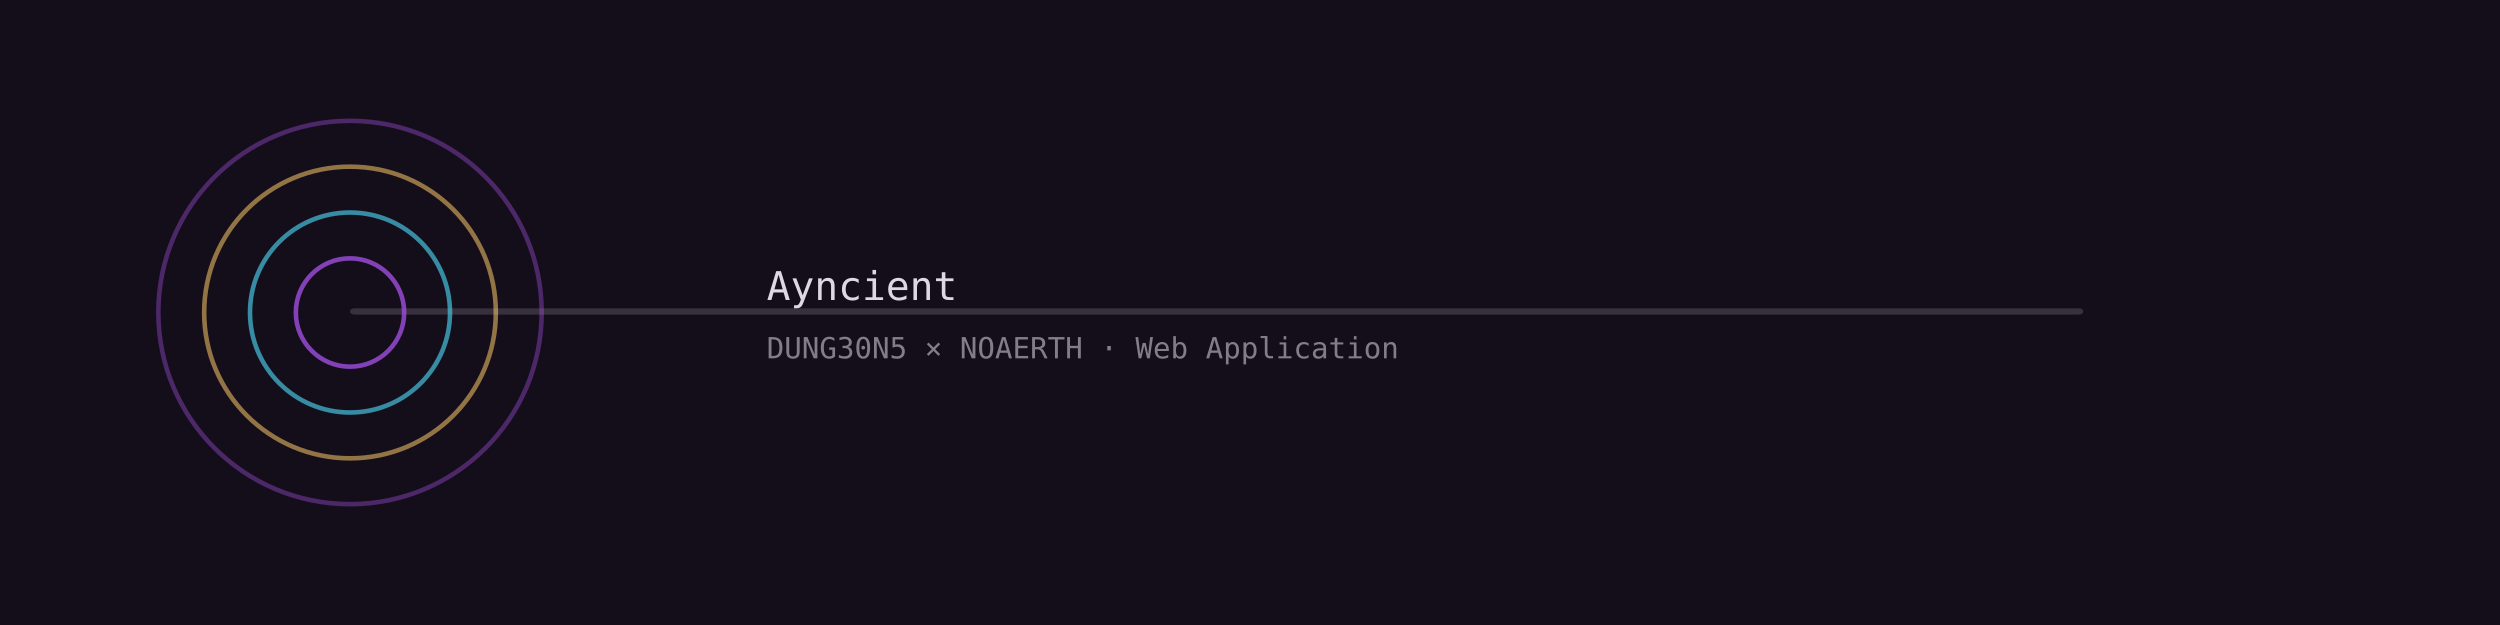
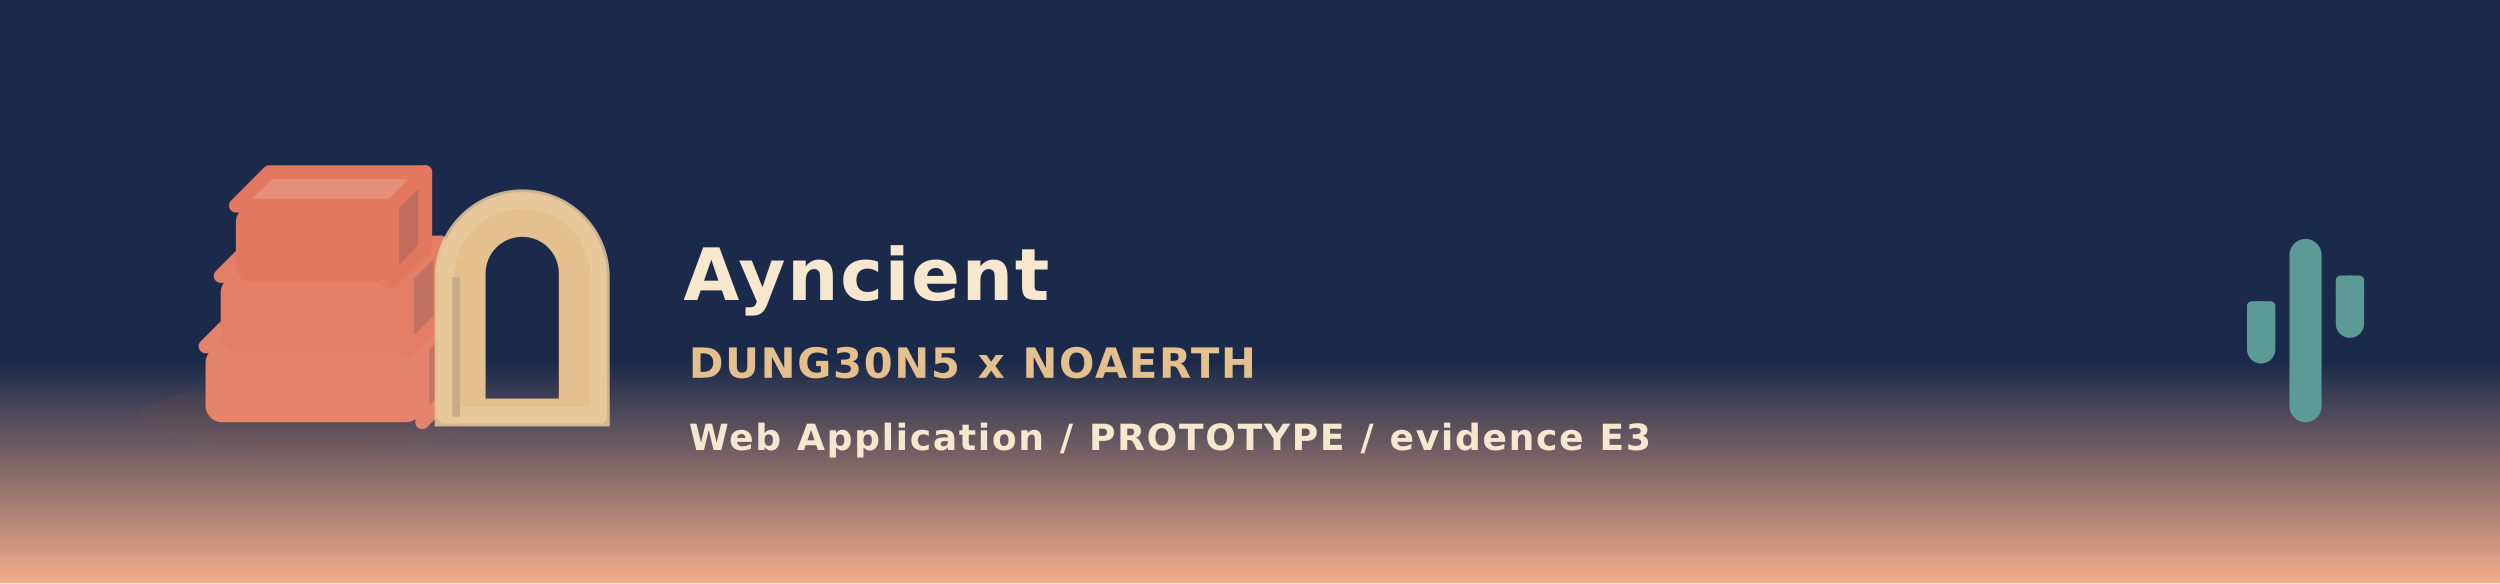
- <svg xmlns="http://www.w3.org/2000/svg" viewBox="0 0 1200 300" width="1200" height="300" role="img" aria-label="Ayncient identity object">
-   <rect width="1200" height="300" fill="#140d1a" />
-   <defs>
-     <linearGradient id="gft" x1="0" y1="0" x2="1" y2="1">
-       <stop offset="0%" stop-color="#9d4edd" />
-       <stop offset="100%" stop-color="#48cae4" />
-     </linearGradient>
-   </defs>
-   <rect x="168.00" y="148.00" width="832.00" height="3.00" rx="2.00" fill="rgba(244,238,248,0.160)" opacity="1.00" />
-   <circle cx="168.00" cy="150.00" r="26.00" fill="none" stroke="rgba(157,78,221,0.800)" stroke-width="2.20" opacity="1.00" />
-   <circle cx="168.00" cy="150.00" r="48.00" fill="none" stroke="rgba(72,202,228,0.670)" stroke-width="2.20" opacity="1.00" />
-   <circle cx="168.00" cy="150.00" r="70.00" fill="none" stroke="rgba(255,203,105,0.540)" stroke-width="2.20" opacity="1.00" />
-   <circle cx="168.00" cy="150.00" r="92.00" fill="none" stroke="rgba(157,78,221,0.410)" stroke-width="2.20" opacity="1.00" />
-   <text x="368" y="144" font-family="ui-monospace,Menlo,monospace" font-size="19" fill="rgba(244,238,248,0.900)">Ayncient</text>
-   <text x="368" y="172" font-family="ui-monospace,Menlo,monospace" font-size="14" fill="rgba(244,238,248,0.500)">DUNG30N5 × NOAERTH · Web Application</text>
+ <svg xmlns="http://www.w3.org/2000/svg" width="900" height="210" viewBox="0 0 900 210" role="img" aria-label="Ayncient - identity object">
+   <linearGradient id="skyf" x1="0" y1="0" x2="0" y2="1">
+     <stop offset="0" stop-color="#1b2a4a" />
+     <stop offset="0.62" stop-color="#1b2a4a" />
+     <stop offset="1" stop-color="#f3ad8a" />
+   </linearGradient>
+   <rect width="900" height="210" fill="url(#skyf)" />
+   <rect x="0" y="352" width="900" height="-142" fill="#e3c08d" />
+   <rect x="0" y="352" width="900" height="3" fill="#e6c596" />
+   <ellipse cx="112" cy="150" rx="62" ry="12" fill="rgba(138,90,68,0.11)" />
+   <path d="M74,124.67 L152,124.67 L164,112.67 L86,112.67 Z" fill="#e99a82" stroke="#e5846c" stroke-width="5" stroke-linejoin="round" />
+   <path d="M152,124.67 L164,112.67 L164,140 L152,152 Z" fill="#c37566" stroke="#e5846c" stroke-width="5" stroke-linejoin="round" />
+   <rect x="74" y="124.67" width="78" height="27.33" rx="6" fill="#e5846c" />
+   <path d="M79.46,99.33 L146.54,99.33 L158.54,87.33 L91.46,87.33 Z" fill="#e8957d" stroke="#e47e66" stroke-width="5" stroke-linejoin="round" />
+   <path d="M146.54,99.33 L158.54,87.33 L158.54,114.67 L146.54,126.67 Z" fill="#c27061" stroke="#e47e66" stroke-width="5" stroke-linejoin="round" />
+   <rect x="79.46" y="99.33" width="67.08" height="27.33" rx="6" fill="#e47e66" />
+   <path d="M84.92,74 L141.08,74 L153.08,62 L96.92,62 Z" fill="#e79079" stroke="#e37861" stroke-width="5" stroke-linejoin="round" />
+   <path d="M141.08,74 L153.08,62 L153.08,89.33 L141.08,101.33 Z" fill="#c16b5d" stroke="#e37861" stroke-width="5" stroke-linejoin="round" />
+   <rect x="84.92" y="74" width="56.16" height="27.33" rx="6" fill="#e37861" />
+   <path d="M160,150 L160,99.68 A28,28 0 0 1 216,99.68 L216,150 Z M172.32,146 L172.32,98.43 A15.68,15.68 0 0 1 203.68,98.43 L203.68,146 Z" fill="#e3c08d" fill-rule="evenodd" stroke="#e3c08d" stroke-width="5" stroke-linejoin="round" />
+   <path d="M160,150 L160,99.68 A28,28 0 0 1 216,99.68 L216,150 Z" fill="none" stroke="#e8c99d" stroke-width="7" stroke-linecap="round" opacity="0.85" />
+   <rect x="162.8" y="99.68" width="2.8" height="50.32" fill="#c7ab84" />
+   <text x="246" y="108" font-family="Verdana,DejaVu Sans,sans-serif" font-size="26" font-weight="700" letter-spacing="0.6" fill="#f6e7ce" text-anchor="start">Ayncient</text>
+   <text x="248" y="136" font-family="Verdana,DejaVu Sans,sans-serif" font-size="15" font-weight="700" letter-spacing="0.6" fill="#e3c08d" text-anchor="start">DUNG30N5 x NOAERTH</text>
+   <text x="248" y="162" font-family="Verdana,DejaVu Sans,sans-serif" font-size="13" font-weight="700" letter-spacing="0.6" fill="#f6e7ce" text-anchor="start">Web Application  /  PROTOTYPE  /  evidence E3</text>
+   <rect x="824.22" y="86" width="11.56" height="66" rx="5.78" fill="#5b9a97" />
+   <rect x="808.92" y="108.44" width="10.2" height="22.44" rx="5.1" fill="#5b9a97" />
+   <rect x="808.92" y="108.44" width="10.2" height="6.6" rx="1.7" fill="#5b9a97" />
+   <rect x="840.88" y="99.2" width="10.2" height="22.44" rx="5.1" fill="#5b9a97" />
+   <rect x="840.88" y="99.2" width="10.2" height="6.6" rx="1.7" fill="#5b9a97" />
</svg>
